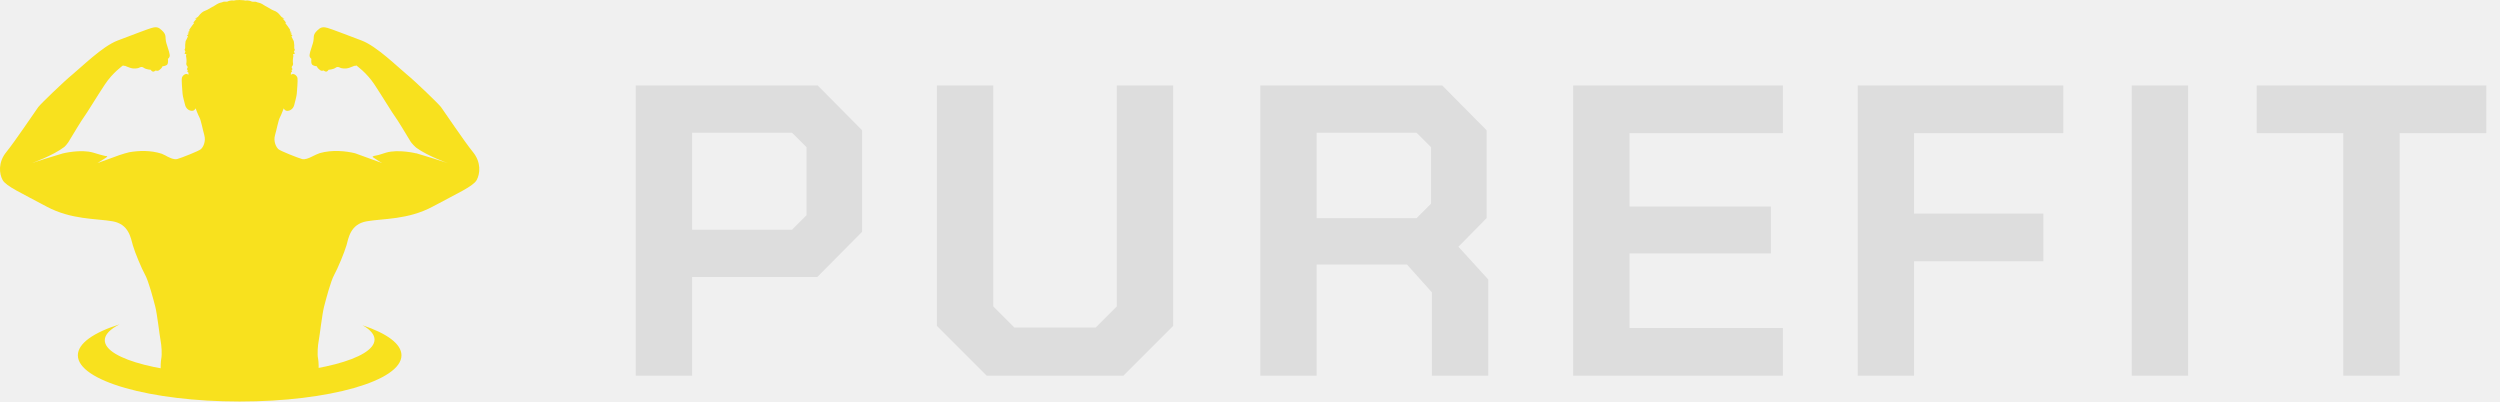
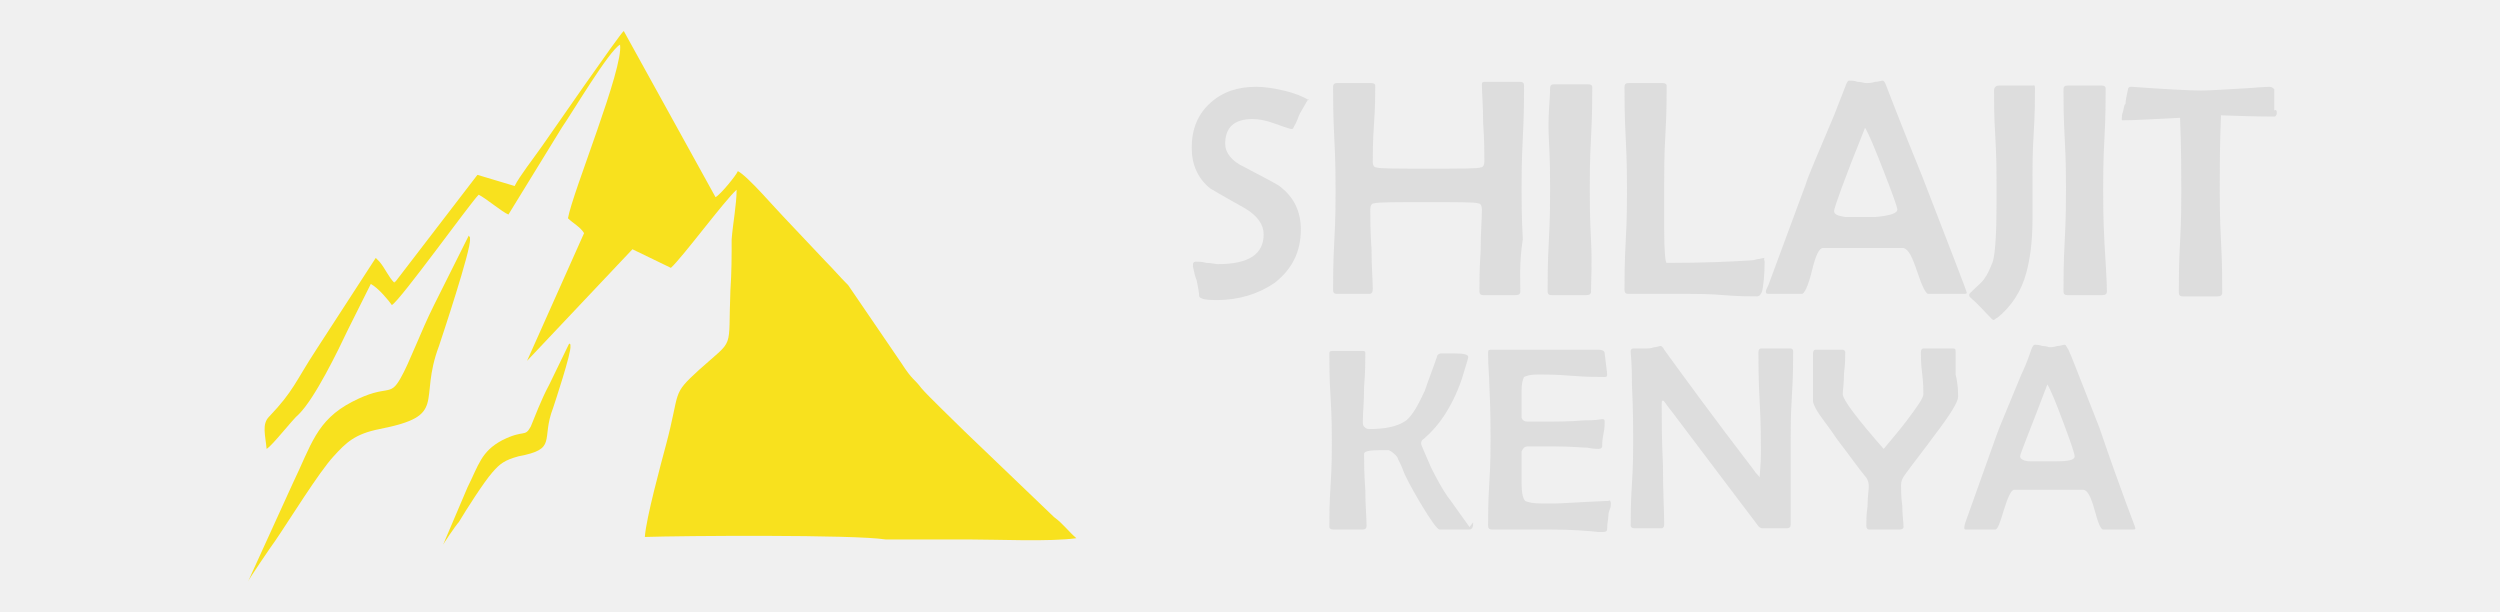
- <svg xmlns="http://www.w3.org/2000/svg" width="193" height="31" viewBox="0 0 193 31" fill="none">
-   <path d="M49.08 6.6H63.128L66.552 10.056V17.896L63.096 21.384H53.432V29H49.08V6.6ZM61.144 17.736L62.264 16.616V11.368L61.144 10.248H53.432V17.736H61.144ZM72.328 25.16V6.6H76.68V23.656L78.311 25.288H84.584L86.216 23.656V6.6H90.567V25.16L86.728 29H76.168L72.328 25.16ZM114.894 21.576V29H110.542V22.568L108.622 20.424H101.646V29H97.294V6.6H111.342L114.766 10.056V16.84L112.59 19.048L114.894 21.576ZM101.646 16.84H109.358L110.478 15.72V11.368L109.358 10.248H101.646V16.84ZM121.448 6.6H137.64V10.28H125.8V15.944H136.712V19.56H125.8V25.32H137.64V29H121.448V6.6ZM143.414 6.6H159.286V10.28H147.766V16.488H157.75V20.168H147.766V29H143.414V6.6ZM164.571 6.6H168.923V29H164.571V6.6ZM180.903 10.28H174.215V6.6H191.943V10.28H185.255V29H180.903V10.28Z" fill="#DDDDDD" />
-   <g clip-path="url(#clip0_1007_2621)">
-     <path d="M36.51 11.736C35.858 10.941 34.243 8.527 34.047 8.267C33.85 8.009 32.059 6.278 31.398 5.741C30.738 5.204 29.096 3.576 27.927 3.132C26.759 2.687 25.564 2.234 25.305 2.16C25.046 2.087 24.803 2.054 24.577 2.282C24.577 2.282 24.239 2.53 24.225 2.817C24.213 3.104 24.199 3.226 24.098 3.518C23.996 3.809 23.873 4.214 23.901 4.34C23.928 4.466 24.039 4.543 24.039 4.543C24.039 4.543 23.994 4.831 24.079 4.963C24.162 5.095 24.462 5.12 24.462 5.12C24.462 5.12 24.504 5.246 24.609 5.326C24.712 5.405 24.767 5.512 24.989 5.441C24.989 5.441 25.208 5.67 25.361 5.389C25.361 5.389 25.733 5.361 25.899 5.236C26.067 5.11 26.203 5.202 26.277 5.236C26.35 5.269 26.648 5.343 26.969 5.231C27.291 5.12 27.341 5.082 27.341 5.082C27.341 5.082 27.448 5.097 27.505 5.051C27.505 5.051 28.308 5.613 28.902 6.515C29.499 7.417 30.346 8.818 30.528 9.047C30.672 9.229 31.383 10.408 31.707 10.945C31.768 11.046 32.049 11.342 32.144 11.411C33.052 12.061 34.556 12.59 34.556 12.59C34.079 12.42 32.91 12.065 32.132 11.832C32.134 11.837 32.136 11.841 32.136 11.841C32.136 11.841 30.765 11.501 29.802 11.784C29.493 11.876 29.258 11.969 29.05 12.002C28.86 12.034 28.688 12.088 28.799 12.143C28.813 12.151 28.827 12.162 28.841 12.172C29.23 12.441 29.499 12.59 29.499 12.59C28.829 12.351 27.642 11.916 27.414 11.832C26.688 11.654 25.646 11.551 24.686 11.82C24.577 11.849 24.237 12.009 24.063 12.099C23.835 12.216 23.525 12.338 23.319 12.279C22.957 12.174 21.673 11.667 21.499 11.52C21.325 11.373 21.09 10.926 21.232 10.433C21.374 9.94 21.487 9.292 21.606 9.07C21.727 8.848 21.901 8.363 21.901 8.363C21.901 8.363 21.994 8.592 22.235 8.556C22.476 8.522 22.656 8.342 22.716 8.099C22.777 7.855 22.896 7.425 22.91 7.245C22.925 7.065 23.003 6.198 22.965 6.018C22.925 5.838 22.664 5.601 22.457 5.775V5.605L22.544 5.54L22.508 5.418C22.508 5.418 22.561 5.376 22.565 5.366C22.569 5.355 22.595 5.366 22.565 5.311C22.534 5.257 22.522 5.225 22.518 5.204C22.516 5.183 22.516 5.173 22.542 5.124C22.569 5.076 22.599 5.072 22.609 5.024C22.619 4.975 22.631 4.948 22.625 4.906C22.619 4.864 22.615 4.873 22.609 4.791C22.603 4.711 22.613 4.669 22.609 4.631C22.605 4.594 22.64 4.378 22.64 4.365C22.64 4.35 22.654 4.355 22.65 4.311C22.646 4.264 22.607 4.193 22.629 4.183C22.654 4.172 22.763 4.149 22.763 4.149L22.69 3.975C22.69 3.975 22.733 3.937 22.741 3.891C22.747 3.847 22.777 3.874 22.751 3.818C22.724 3.763 22.72 3.755 22.718 3.711C22.714 3.664 22.712 3.7 22.714 3.606C22.718 3.511 22.722 3.522 22.714 3.457C22.708 3.392 22.712 3.398 22.698 3.318C22.684 3.239 22.694 3.213 22.672 3.161C22.648 3.109 22.652 3.119 22.629 3.077C22.605 3.035 22.589 3.008 22.583 2.987C22.575 2.966 22.575 2.966 22.575 2.966L22.498 2.809L22.579 2.739L22.419 2.597H22.538L22.405 2.492H22.522L22.369 2.395L22.409 2.322C22.409 2.322 22.312 2.156 22.199 2.009C22.085 1.865 22.011 1.76 22.011 1.76H22.093C22.093 1.76 21.96 1.584 21.924 1.544C21.887 1.506 21.82 1.443 21.82 1.443H21.964C21.964 1.443 21.758 1.338 21.713 1.286C21.671 1.233 21.477 0.973 21.293 0.883C21.109 0.793 21.026 0.782 20.902 0.698C20.779 0.615 20.561 0.512 20.468 0.453C20.375 0.394 20.158 0.241 19.978 0.208C19.798 0.174 19.802 0.134 19.707 0.132C19.606 0.13 19.454 0.143 19.414 0.111C19.374 0.08 19.303 0.076 19.268 0.059C19.234 0.042 19.198 0.059 19.151 0.042C19.105 0.023 19 0.048 18.961 0.046C18.921 0.044 18.781 0.017 18.781 0.017C18.781 0.017 18.67 0.013 18.611 0.01C18.555 0.004 18.5 0 18.5 0C18.5 0 18.448 0.004 18.389 0.006C18.33 0.008 18.219 0.013 18.219 0.013C18.219 0.013 18.079 0.042 18.039 0.044C17.999 0.046 17.901 0.023 17.855 0.04C17.808 0.059 17.764 0.042 17.732 0.057C17.699 0.073 17.627 0.078 17.586 0.109C17.546 0.141 17.394 0.128 17.301 0.13C17.208 0.132 17.212 0.172 17.032 0.206C16.852 0.239 16.636 0.392 16.543 0.451C16.45 0.51 16.231 0.615 16.108 0.696C15.985 0.78 15.899 0.791 15.716 0.881C15.531 0.971 15.337 1.231 15.295 1.284C15.252 1.336 15.044 1.441 15.044 1.441H15.188C15.188 1.441 15.121 1.504 15.085 1.542C15.048 1.579 14.915 1.758 14.915 1.758H14.998C14.998 1.758 14.925 1.863 14.81 2.007C14.696 2.154 14.599 2.32 14.599 2.32L14.64 2.393L14.486 2.49H14.603L14.47 2.595H14.591L14.431 2.737L14.512 2.807L14.435 2.964C14.435 2.964 14.435 2.964 14.429 2.985C14.423 3.006 14.405 3.033 14.383 3.075C14.359 3.117 14.363 3.107 14.338 3.159C14.314 3.211 14.324 3.234 14.312 3.316C14.298 3.396 14.302 3.39 14.296 3.455C14.29 3.52 14.292 3.509 14.296 3.604C14.3 3.698 14.296 3.662 14.292 3.709C14.288 3.753 14.286 3.761 14.258 3.815C14.231 3.872 14.262 3.843 14.268 3.889C14.274 3.933 14.318 3.973 14.318 3.973L14.245 4.147C14.245 4.147 14.357 4.17 14.379 4.18C14.403 4.191 14.363 4.264 14.359 4.308C14.355 4.352 14.369 4.35 14.369 4.363C14.369 4.376 14.403 4.592 14.399 4.629C14.395 4.667 14.405 4.709 14.399 4.789C14.393 4.868 14.389 4.862 14.383 4.904C14.377 4.946 14.389 4.973 14.399 5.022C14.409 5.07 14.44 5.074 14.466 5.122C14.492 5.171 14.492 5.181 14.488 5.202C14.484 5.223 14.472 5.254 14.441 5.309C14.411 5.363 14.44 5.353 14.441 5.363C14.446 5.374 14.498 5.416 14.498 5.416L14.462 5.538L14.549 5.603V5.773C14.34 5.598 14.08 5.835 14.041 6.016C14.001 6.196 14.082 7.063 14.094 7.243C14.108 7.423 14.227 7.853 14.288 8.097C14.348 8.34 14.528 8.52 14.769 8.554C15.01 8.59 15.103 8.361 15.103 8.361C15.103 8.361 15.277 8.845 15.398 9.068C15.519 9.29 15.633 9.938 15.772 10.431C15.912 10.924 15.679 11.373 15.505 11.518C15.331 11.665 14.047 12.172 13.685 12.277C13.416 12.355 12.969 12.12 12.759 11.996C12.686 11.954 12.537 11.885 12.484 11.868C11.637 11.591 10.709 11.623 9.977 11.753C9.861 11.774 9.449 11.893 9.208 11.979C8.739 12.149 8.001 12.42 7.524 12.59C7.524 12.59 7.746 12.449 8.094 12.231C8.448 12.009 8.201 12.057 8.136 12.044C7.89 11.996 7.609 11.904 7.2 11.784C6.238 11.499 4.866 11.841 4.866 11.841V11.839C4.088 12.072 2.935 12.422 2.462 12.59C2.462 12.59 4.078 12.023 4.972 11.339C5.03 11.293 5.204 11.094 5.275 10.979C5.588 10.459 6.326 9.236 6.474 9.047C6.654 8.818 7.503 7.415 8.1 6.515C8.694 5.613 9.497 5.051 9.497 5.051C9.554 5.097 9.661 5.082 9.661 5.082C9.661 5.082 9.712 5.12 10.033 5.231C10.355 5.343 10.652 5.269 10.725 5.236C10.798 5.202 10.935 5.11 11.103 5.236C11.271 5.361 11.641 5.389 11.641 5.389C11.794 5.67 12.013 5.441 12.013 5.441C12.237 5.515 12.29 5.405 12.395 5.326C12.498 5.246 12.543 5.12 12.543 5.12C12.543 5.12 12.84 5.097 12.923 4.963C13.006 4.831 12.963 4.543 12.963 4.543C12.963 4.543 13.075 4.464 13.101 4.34C13.127 4.214 13.004 3.809 12.903 3.518C12.802 3.226 12.789 3.104 12.775 2.817C12.763 2.53 12.423 2.282 12.423 2.282C12.197 2.054 11.954 2.085 11.695 2.16C11.437 2.234 10.242 2.687 9.073 3.132C7.904 3.576 6.264 5.204 5.603 5.741C4.943 6.278 3.15 8.009 2.953 8.267C2.757 8.527 1.142 10.941 0.49 11.736C-0.161 12.531 -0.062 13.42 0.205 13.901C0.472 14.381 1.686 14.918 3.595 15.946C5.503 16.971 7.429 16.862 8.697 17.085C9.962 17.307 10.096 18.389 10.258 18.943C10.417 19.499 10.935 20.739 11.204 21.219C11.471 21.699 11.847 23.126 11.989 23.68C12.132 24.235 12.324 25.922 12.395 26.276C12.466 26.631 12.524 27.342 12.446 27.709C12.365 28.076 12.409 29.689 12.409 29.689L18.502 29.928L24.595 29.689C24.595 29.689 24.639 28.078 24.559 27.709C24.478 27.342 24.538 26.631 24.609 26.276C24.68 25.922 24.872 24.235 25.016 23.68C25.159 23.124 25.533 21.699 25.8 21.219C26.067 20.739 26.585 19.499 26.747 18.943C26.906 18.387 27.042 17.305 28.308 17.085C29.574 16.862 31.501 16.974 33.41 15.946C35.319 14.918 36.532 14.383 36.799 13.901C37.064 13.42 37.161 12.531 36.51 11.736Z" fill="#F8E11E" />
-     <path d="M27.993 25.112C28.585 25.447 28.913 25.821 28.915 26.215C28.917 27.698 24.256 28.912 18.505 28.927C12.754 28.942 8.091 27.753 8.089 26.267C8.089 25.825 8.503 25.407 9.237 25.036C7.231 25.67 6.01 26.509 6.01 27.43C6.01 29.399 11.603 30.997 18.501 30.997C25.401 30.997 30.994 29.401 30.994 27.43C30.994 26.546 29.863 25.737 27.993 25.112Z" fill="#F8E11E" />
+ <svg xmlns="http://www.w3.org/2000/svg" version="1.1" id="Layer_1" x="0px" y="0px" viewBox="0 0 201.6 49.3" style="enable-background:new 0 0 201.6 49.3;" xml:space="preserve">
+   <style type="text/css">
+ 	.st0{fill:#DDDDDD;}
+ 	.st1{fill-rule:evenodd;clip-rule:evenodd;fill:#F8E11E;}
+ </style>
+   <g>
+     <g>
+       <path class="st0" d="M105.5,8c-0.2,0.3-0.4,0.7-0.7,1.2c-0.1,0.2-0.2,0.6-0.5,1.1c0,0.1-0.1,0.1-0.2,0.1c0,0-0.4-0.1-1.2-0.4    c-0.8-0.3-1.4-0.4-1.9-0.4c-1.5,0-2.2,0.7-2.2,2c0,0.7,0.5,1.4,1.6,1.9c1.7,0.9,2.7,1.4,2.9,1.6c1,0.8,1.6,1.9,1.6,3.4    c0,1.8-0.7,3.2-2.1,4.3c-1.3,0.9-2.9,1.4-4.7,1.4c-0.9,0-1.3-0.1-1.4-0.3c0-0.3-0.1-0.8-0.2-1.3c-0.1-0.2-0.2-0.6-0.3-1.1    c0-0.1,0-0.1,0-0.2c0-0.1,0.1-0.2,0.2-0.2c0.2,0,0.5,0,0.9,0.1c0.4,0,0.7,0.1,0.9,0.1c2.5,0,3.7-0.8,3.7-2.4    c0-0.8-0.5-1.5-1.5-2.1c-1.8-1-2.8-1.6-2.8-1.6c-1-0.8-1.5-1.9-1.5-3.3c0-1.5,0.5-2.7,1.5-3.6c1-0.9,2.2-1.3,3.7-1.3    c0.6,0,1.4,0.1,2.2,0.3c0.9,0.2,1.6,0.5,2.1,0.8C105.4,7.9,105.4,7.9,105.5,8z" />
+       <path class="st0" d="M122.6,23.5c0,0.2-0.1,0.3-0.4,0.3c-0.1,0-0.3,0-0.6,0c-0.3,0-0.5,0-0.6,0c-0.2,0-0.4,0-0.7,0    c-0.3,0-0.5,0-0.7,0c-0.2,0-0.3-0.1-0.3-0.3c0-0.7,0-1.8,0.1-3.3c0-1.4,0.1-2.5,0.1-3.3c0-0.3-0.1-0.5-0.3-0.5    c-0.2-0.1-1.6-0.1-4.2-0.1c-2.5,0-3.9,0-4.2,0.1c-0.2,0-0.3,0.2-0.3,0.5c0,0.7,0,1.8,0.1,3.2c0,1.4,0.1,2.5,0.1,3.2    c0,0.3-0.1,0.4-0.3,0.4c-0.2,0-0.4,0-0.7,0c-0.3,0-0.5,0-0.7,0c-0.1,0-0.4,0-0.6,0c-0.3,0-0.5,0-0.6,0c-0.2,0-0.3-0.1-0.3-0.3    c0-0.9,0-2.2,0.1-4c0.1-1.8,0.1-3.1,0.1-4c0-0.9,0-2.3-0.1-4.2c-0.1-1.9-0.1-3.3-0.1-4.2c0-0.2,0.1-0.3,0.3-0.3c0.1,0,0.4,0,0.7,0    c0.3,0,0.5,0,0.7,0c0.1,0,0.4,0,0.7,0c0.3,0,0.5,0,0.7,0c0.2,0,0.3,0.1,0.3,0.2c0,0.7,0,1.7-0.1,3.1c-0.1,1.4-0.1,2.4-0.1,3.1    c0,0.2,0.1,0.4,0.3,0.4c0.2,0.1,1.6,0.1,4.2,0.1c2.6,0,4,0,4.2-0.1c0.2,0,0.3-0.2,0.3-0.5c0-0.7,0-1.7-0.1-3.1    c0-1.4-0.1-2.4-0.1-3.1c0-0.2,0.1-0.2,0.3-0.2c0.2,0,0.4,0,0.7,0c0.3,0,0.5,0,0.7,0c0.1,0,0.4,0,0.7,0c0.3,0,0.5,0,0.7,0    c0.2,0,0.3,0.1,0.3,0.3c0,0.9,0,2.3-0.1,4.2c-0.1,1.9-0.1,3.3-0.1,4.2c0,0.9,0,2.2,0.1,4C122.5,21.2,122.6,22.6,122.6,23.5z" />
+       <path class="st0" d="M128.3,23.5c0,0.2-0.1,0.3-0.4,0.3c-0.1,0-0.4,0-0.7,0c-0.3,0-0.5,0-0.7,0c-0.2,0-0.4,0-0.7,0    c-0.3,0-0.5,0-0.7,0c-0.2,0-0.3-0.1-0.3-0.3c0-0.9,0-2.3,0.1-4.1c0.1-1.8,0.1-3.2,0.1-4.2c0-0.9,0-2.2-0.1-4S125,8,125,7.1    c0-0.2,0.1-0.3,0.3-0.3c0.2,0,0.4,0,0.7,0c0.3,0,0.6,0,0.7,0c0.1,0,0.4,0,0.7,0c0.3,0,0.5,0,0.7,0c0.2,0,0.3,0.1,0.3,0.2    c0,0.9,0,2.3-0.1,4.1c-0.1,1.8-0.1,3.2-0.1,4.1c0,0.9,0,2.3,0.1,4.2S128.3,22.6,128.3,23.5z" />
+       <path class="st0" d="M142.3,21.1c0,1.1-0.1,1.9-0.2,2.4c-0.1,0.2-0.2,0.4-0.4,0.4c-0.6,0-1.5,0-2.7-0.1c-1.2-0.1-2.1-0.1-2.7-0.1    c-0.6,0-1.4,0-2.5,0c-1.1,0-2,0-2.5,0c-0.2,0-0.3-0.1-0.3-0.3c0-0.9,0-2.2,0.1-4c0.1-1.8,0.1-3.1,0.1-4c0-0.9,0-2.3-0.1-4.2    s-0.1-3.3-0.1-4.2c0-0.2,0.1-0.3,0.3-0.3c0.1,0,0.4,0,0.7,0c0.3,0,0.5,0,0.7,0c0.1,0,0.4,0,0.7,0c0.3,0,0.5,0,0.7,0    c0.2,0,0.3,0.1,0.3,0.2c0,0.9,0,2.1-0.1,3.9c-0.1,1.7-0.1,3-0.1,3.9c0,0.4,0,1.1,0,1.9c0,0.9,0,1.5,0,1.9c0,1.8,0.1,2.7,0.2,2.7    c3,0,5.2-0.1,6.7-0.2c0.1,0,0.3,0,0.6-0.1c0.2,0,0.4-0.1,0.6-0.1C142.2,20.9,142.3,21,142.3,21.1z" />
+       <path class="st0" d="M158.6,23.6c0,0.1-0.1,0.1-0.3,0.1c-0.2,0-0.4,0-0.7,0c-0.3,0-0.5,0-0.7,0s-0.4,0-0.7,0c-0.3,0-0.5,0-0.7,0    c-0.2,0-0.5-0.6-0.9-1.8c-0.4-1.2-0.7-1.8-1.1-1.9c-0.3,0-1.1,0-2.3,0h-1.9c-1.3,0-2.1,0-2.3,0c-0.3,0-0.6,0.6-0.9,1.9    c-0.3,1.2-0.6,1.8-0.8,1.8h-2.7c-0.2,0-0.2-0.1-0.2-0.2c0-0.1,0.1-0.3,0.2-0.5l3-8.1c0.2-0.7,1-2.5,2.3-5.6    c0.2-0.5,0.5-1.3,0.9-2.3c0.1-0.3,0.2-0.5,0.3-0.5c0.2,0,0.4,0,0.7,0.1c0.3,0,0.5,0.1,0.7,0.1c0.1,0,0.4,0,0.7-0.1    c0.3,0,0.5-0.1,0.6-0.1c0.1,0,0.2,0.1,0.3,0.4c0.2,0.5,1.1,2.9,2.9,7.3C157.4,20.4,158.6,23.5,158.6,23.6z M153,16.9    c0-0.2-0.4-1.3-1.1-3.1c-0.7-1.8-1.2-3-1.5-3.5c-1.7,4.2-2.5,6.5-2.5,6.7c0,0.3,0.3,0.4,0.9,0.5c0,0,0.4,0,1.2,0h1.2    C152.4,17.4,153,17.2,153,16.9z" />
+       <path class="st0" d="M164.1,7.1c0,0.8,0,2-0.1,3.6c-0.1,1.6-0.1,2.8-0.1,3.6c0,0.4,0,1,0,1.7c0,0.8,0,1.3,0,1.7    c0,1.8-0.2,3.2-0.5,4.3c-0.4,1.5-1.2,2.7-2.3,3.6c-0.2,0.1-0.3,0.2-0.3,0.2c-0.1,0-0.1,0-0.2-0.1c-0.6-0.6-1.1-1.2-1.7-1.7    c-0.1-0.1-0.1-0.1-0.1-0.2c0-0.1,0-0.1,0.1-0.2c0.5-0.5,0.9-0.8,1.1-1.1c0.3-0.4,0.5-0.9,0.7-1.4c0.2-0.7,0.3-2.3,0.3-4.6l0-1.8    c0-0.8,0-2-0.1-3.7c-0.1-1.6-0.1-2.8-0.1-3.7c0-0.2,0.1-0.4,0.4-0.4c0.2,0,0.4,0,0.7,0c0.3,0,0.5,0,0.7,0s0.4,0,0.7,0    c0.3,0,0.5,0,0.7,0C164,6.8,164.1,6.9,164.1,7.1z" />
+       <path class="st0" d="M169.9,23.5c0,0.2-0.1,0.3-0.4,0.3c-0.1,0-0.4,0-0.7,0c-0.3,0-0.5,0-0.7,0c-0.2,0-0.4,0-0.7,0    c-0.3,0-0.5,0-0.7,0c-0.2,0-0.3-0.1-0.3-0.3c0-0.9,0-2.3,0.1-4.1c0.1-1.8,0.1-3.2,0.1-4.2c0-0.9,0-2.2-0.1-4    c-0.1-1.8-0.1-3.1-0.1-4c0-0.2,0.1-0.3,0.3-0.3c0.2,0,0.4,0,0.7,0c0.3,0,0.6,0,0.7,0c0.1,0,0.4,0,0.7,0c0.3,0,0.5,0,0.7,0    c0.2,0,0.3,0.1,0.3,0.2c0,0.9,0,2.3-0.1,4.1c-0.1,1.8-0.1,3.2-0.1,4.1c0,0.9,0,2.3,0.1,4.2S169.9,22.6,169.9,23.5z" />
+       <path class="st0" d="M183.6,9.1c0,0.2-0.1,0.3-0.2,0.3c-0.2,0-1.7,0-4.3-0.1c-0.1,2.5-0.1,4.4-0.1,5.9c0,0.9,0,2.3,0.1,4.2    s0.1,3.2,0.1,4.2c0,0.2-0.1,0.3-0.4,0.3c-0.1,0-0.4,0-0.7,0c-0.3,0-0.5,0-0.7,0c-0.1,0-0.4,0-0.7,0c-0.3,0-0.5,0-0.7,0    c-0.2,0-0.3-0.1-0.3-0.3c0-0.9,0-2.3,0.1-4.1c0.1-1.8,0.1-3.2,0.1-4.1c0-1.4,0-3.4-0.1-5.9c-2.1,0.1-3.6,0.2-4.6,0.2    c-0.1,0-0.1,0-0.1-0.1c0-0.1,0-0.4,0.1-0.6c0.1-0.4,0.1-0.6,0.2-0.6c0-0.3,0.1-0.7,0.2-1.2c0-0.1,0.1-0.2,0.2-0.2l0.1,0    c2.8,0.2,4.7,0.3,5.6,0.3c0.8,0,2.1-0.1,3.9-0.2c1.2-0.1,1.8-0.1,1.6-0.1c0.2,0,0.3,0.1,0.4,0.2c0-0.1,0,0.3,0,1.2    c0,0.1,0,0.3,0,0.5C183.6,8.8,183.6,9,183.6,9.1z" />
+     </g>
+     <g>
+       <path class="st0" d="M118.8,42.2c0,0.3-0.1,0.5-0.3,0.5h-2.4c-0.2,0-0.7-0.7-1.6-2.2c-0.7-1.2-1.2-2.1-1.4-2.7    c-0.2-0.5-0.4-0.8-0.4-0.9c-0.2-0.3-0.5-0.5-0.7-0.6c-0.1,0-0.3,0-0.7,0c-0.9,0-1.3,0.1-1.3,0.3c0,0.6,0,1.6,0.1,2.9    c0,1.3,0.1,2.2,0.1,2.9c0,0.2-0.1,0.3-0.3,0.3c-0.1,0-0.3,0-0.6,0c-0.3,0-0.5,0-0.6,0c-0.1,0-0.3,0-0.6,0c-0.2,0-0.4,0-0.6,0    c-0.2,0-0.3-0.1-0.3-0.2c0-0.8,0-1.9,0.1-3.4c0.1-1.5,0.1-2.7,0.1-3.4c0-0.8,0-2-0.1-3.6c-0.1-1.6-0.1-2.8-0.1-3.6    c0-0.2,0.1-0.2,0.3-0.2c0.1,0,0.3,0,0.6,0c0.3,0,0.5,0,0.6,0c0.1,0,0.3,0,0.6,0c0.2,0,0.4,0,0.6,0c0.2,0,0.2,0.1,0.2,0.2    c0,0.6,0,1.5-0.1,2.7c0,1.2-0.1,2.1-0.1,2.7c0,0.3,0,0.4,0.1,0.5c0.1,0.1,0.2,0.2,0.4,0.2c1.3,0,2.3-0.2,3-0.7    c0.5-0.4,1-1.3,1.5-2.4c0.3-0.9,0.7-1.9,1-2.8c0-0.1,0.2-0.2,0.3-0.2c0.1,0,0.5,0,1.1,0c0.8,0,1.1,0.1,1.1,0.3    c0,0.1-0.2,0.7-0.5,1.7c-0.4,1.2-0.9,2.2-1.5,3.1c-0.4,0.6-0.9,1.2-1.6,1.8c-0.2,0.1-0.2,0.3-0.2,0.4c0,0.1,0.3,0.7,0.8,1.9    c0.5,1,0.9,1.7,1.3,2.3c0.4,0.5,1,1.4,1.8,2.5C118.8,42.1,118.8,42.1,118.8,42.2z" />
+       <path class="st0" d="M129.9,40.6c0,0.1,0,0.3-0.1,0.5c-0.1,0.3-0.1,0.4-0.1,0.5c0,0.2-0.1,0.6-0.1,1.1c0,0.1-0.1,0.2-0.3,0.2    c-0.1,0-0.2,0-0.4,0c-0.9-0.1-2.2-0.2-4-0.2c-0.5,0-1.3,0-2.3,0c-1,0-1.8,0-2.3,0c-0.2,0-0.3-0.1-0.3-0.3c0-0.8,0-1.9,0.1-3.5    c0.1-1.6,0.1-2.7,0.1-3.5c0-0.8,0-2.3-0.1-4.4c0-0.6-0.1-1.4-0.1-2.5l0-0.1c0-0.2,0.1-0.2,0.3-0.2c0.5,0,1.2,0,2.2,0    c1,0,1.7,0,2.2,0c0.5,0,1.2,0,2.1,0c0.9,0,1.6,0,2.1,0c0.3,0,0.5,0.1,0.5,0.3c0.1,0.9,0.2,1.5,0.2,1.7c0,0.2-0.1,0.2-0.2,0.2    c-0.6,0-1.5,0-2.7-0.1c-1.2-0.1-2.1-0.1-2.7-0.1c-0.6,0-0.9,0.1-1.1,0.2c-0.1,0.2-0.2,0.5-0.2,1.1V33c0,0.4,0,0.7,0,0.7    c0.1,0.2,0.2,0.3,0.5,0.3c0.1,0,0.2,0,0.4,0c0.2,0,0.3,0,0.4,0c1.4,0,2.6,0,3.7-0.1c0.4,0,0.9,0,1.5-0.1c0.1,0,0.2,0,0.2,0.2    c0,0.2,0,0.6-0.1,1c-0.1,0.5-0.1,0.8-0.1,1c0,0.1-0.1,0.2-0.3,0.2c-0.1,0-0.4,0-0.9-0.1c-0.4,0-1.3-0.1-2.6-0.1    c-1.1,0-1.9,0-2.2,0c-0.3,0-0.4,0.2-0.5,0.4c0,0,0,0.2,0,0.8V39c0,0.7,0.1,1.2,0.3,1.4c0.2,0.1,0.6,0.2,1.3,0.2l1.1,0    c0.5,0,1.8-0.1,4.1-0.2l0.2,0C129.8,40.3,129.9,40.4,129.9,40.6z" />
+       <path class="st0" d="M144.6,28.3c0,0.8,0,2-0.1,3.6c-0.1,1.6-0.1,2.8-0.1,3.6c0,0.8,0,1.9,0,3.4c0,1.5,0,2.6,0,3.4    c0,0.2-0.1,0.3-0.3,0.3c-0.1,0-0.3,0-0.5,0c-0.2,0-0.4,0-0.5,0c-0.1,0-0.3,0-0.5,0c-0.2,0-0.4,0-0.5,0c-0.1,0-0.3-0.1-0.4-0.3    c-1.5-2-3.8-5-6.8-9c-0.5-0.6-0.7-1-0.8-1c-0.1,0-0.1,0.1-0.1,0.4c0,1.1,0,2.7,0.1,4.8c0,2.1,0.1,3.7,0.1,4.8    c0,0.2-0.1,0.3-0.2,0.3c-0.1,0-0.3,0-0.5,0c-0.2,0-0.4,0-0.5,0c-0.1,0-0.3,0-0.6,0c-0.2,0-0.4,0-0.6,0c-0.2,0-0.3-0.1-0.3-0.2    c0-0.8,0-1.9,0.1-3.4c0.1-1.5,0.1-2.7,0.1-3.5c0-0.8,0-2.4-0.1-4.5c0-0.6,0-1.4-0.1-2.6l0-0.1c0-0.1,0.1-0.2,0.2-0.2    c0.5,0,0.8,0,1.1,0c0.1,0,0.3,0,0.6-0.1c0.2,0,0.4-0.1,0.5-0.1c0.1,0,0.2,0.1,0.3,0.3c1.6,2.2,4,5.5,7.3,9.8    c0.1,0.2,0.3,0.3,0.4,0.5c0-0.3,0.1-1,0.1-2c0-0.9,0-2.3-0.1-4.1c-0.1-1.8-0.1-3.2-0.1-4c0-0.2,0.1-0.3,0.2-0.3c0.1,0,0.3,0,0.6,0    c0.3,0,0.4,0,0.6,0c0.1,0,0.3,0,0.6,0c0.3,0,0.5,0,0.6,0C144.5,28.1,144.6,28.2,144.6,28.3z" />
+       <path class="st0" d="M157.9,32c0,0.4-0.6,1.4-1.9,3.1c-0.8,1.1-1.6,2.1-2.4,3.2c-0.2,0.3-0.3,0.5-0.3,0.8c0,0.4,0,0.9,0.1,1.7    c0,0.7,0.1,1.3,0.1,1.7c0,0.1-0.1,0.2-0.3,0.2h-2.5c-0.1,0-0.2-0.1-0.2-0.3c0-0.4,0-0.9,0.1-1.6c0-0.7,0.1-1.3,0.1-1.6    c0-0.3-0.1-0.6-0.3-0.8c-0.5-0.6-1.2-1.6-2.2-2.9c-0.8-1.2-1.5-2-1.8-2.6c-0.1-0.2-0.2-0.4-0.2-0.6c0-0.9,0-2.1,0-3.8    c0-0.2,0.1-0.3,0.2-0.3c0.1,0,0.3,0,0.5,0c0.2,0,0.4,0,0.5,0c0.1,0,0.3,0,0.6,0s0.5,0,0.6,0c0.1,0,0.2,0.1,0.2,0.2    c0,0.4,0,1-0.1,1.7c0,0.8-0.1,1.4-0.1,1.7c0,0.4,1.1,1.9,3.3,4.4c0.5-0.6,1.1-1.3,1.8-2.2c0.9-1.2,1.4-1.9,1.4-2.2    c0-0.4,0-0.9-0.1-1.7c-0.1-0.8-0.1-1.3-0.1-1.7c0-0.2,0.1-0.3,0.2-0.3c0.1,0,0.3,0,0.6,0c0.3,0,0.4,0,0.6,0c0.1,0,0.3,0,0.6,0    c0.3,0,0.5,0,0.6,0c0.2,0,0.2,0.1,0.2,0.3c0,0.4,0,1,0,1.8C157.9,31,157.9,31.6,157.9,32z" />
+       <path class="st0" d="M172.2,42.6c0,0.1-0.1,0.1-0.2,0.1c-0.1,0-0.3,0-0.6,0c-0.3,0-0.4,0-0.6,0c-0.1,0-0.3,0-0.6,0    c-0.3,0-0.5,0-0.6,0c-0.2,0-0.4-0.5-0.7-1.6c-0.3-1.1-0.6-1.6-0.9-1.6c-0.3,0-0.9,0-2,0h-1.6c-1.1,0-1.8,0-2,0    c-0.2,0-0.5,0.6-0.8,1.6c-0.3,1-0.5,1.6-0.7,1.6h-2.3c-0.1,0-0.2,0-0.2-0.1c0-0.1,0-0.2,0.1-0.5l2.5-7c0.2-0.6,0.9-2.2,2-4.9    c0.2-0.4,0.5-1.1,0.8-2c0.1-0.3,0.2-0.4,0.3-0.4c0.1,0,0.3,0,0.6,0.1c0.3,0,0.5,0.1,0.6,0.1c0.1,0,0.3,0,0.6-0.1    c0.3,0,0.4-0.1,0.6-0.1c0.1,0,0.1,0.1,0.3,0.4c0.2,0.4,1,2.5,2.5,6.3C171.1,39.8,172.2,42.5,172.2,42.6z M167.3,36.8    c0-0.2-0.3-1.1-0.9-2.7c-0.6-1.6-1-2.6-1.3-3.1c-1.4,3.7-2.2,5.6-2.2,5.8c0,0.2,0.3,0.4,0.8,0.4c0,0,0.4,0,1,0h1.1    C166.8,37.2,167.3,37.1,167.3,36.8z" />
+     </g>
  </g>
-   <defs>
-     <clipPath id="clip0_1007_2621">
-       <rect width="37" height="31" fill="white" />
-     </clipPath>
-   </defs>
+   <g>
+     <path class="st1" d="M41.5,15l-3-0.9l-6.6,8.6c0,0-0.1,0-0.1,0.1c-0.5-0.5-0.7-1.1-1.2-1.7l-0.2-0.2c0,0,0,0-0.1-0.1l-4.8,7.4   c-1.7,2.6-1.8,3.3-3.8,5.4c-0.6,0.6-0.3,1.5-0.2,2.6c0.5-0.3,2.1-2.4,2.6-2.8c1.3-1.3,3.1-5,4-6.9l1.8-3.6c0.6,0.3,1.5,1.4,1.7,1.7   c0.7-0.4,6.3-8.2,7-8.9c0.6,0.3,1.9,1.4,2.4,1.6l4.3-7c0.9-1.3,3.8-6.2,4.7-6.7c0.3,1.9-3.8,11.8-4.2,14c0.4,0.4,1,0.7,1.3,1.2   l-4.6,10.3l8.5-9l3.1,1.5c0.9-0.8,4.3-5.4,5.3-6.3c0,1.2-0.3,2.7-0.4,4C59,20.6,59,22,58.9,23.4c-0.2,5,0.4,3.8-2.5,6.4   c-2.3,2.1-1.5,1.6-2.7,6.1c-0.4,1.5-1.6,5.9-1.7,7.4c3-0.1,16.9-0.2,19.4,0.2l6.6,0c2.4,0,6.7,0.2,8.8-0.1   c-0.6-0.5-1.1-1.2-1.8-1.7l-7.2-6.9c-0.8-0.8-3-2.9-3.5-3.5c-0.6-0.8-0.7-0.6-1.6-2L68.4,23c-0.7-0.7-1.2-1.3-1.8-1.9l-3.4-3.6   c-0.6-0.6-2.9-3.3-3.7-3.7c-0.1,0.3-1.4,1.9-1.8,2.1L50.3,2.5c-0.3,0.2-5.9,8.3-6.6,9.3C43,12.8,41.9,14.2,41.5,15z" />
+     <path class="st1" d="M20,46.9c0-0.1,1.9-2.9,2.2-3.3c1.1-1.6,3.5-5.5,4.7-6.8c1-1.1,1.7-1.8,3.7-2.2c5.6-1.1,3.1-2.2,4.8-6.7   c0.2-0.6,2.6-7.8,2.5-8.6c0-0.3,0-0.1-0.1-0.3L35,24.6c-1.1,2.2-2,4.7-2.7,5.9c-0.9,1.6-1,0.4-3.9,1.9c-2.9,1.5-3.3,3.5-4.8,6.6   L20,46.9z" />
+     <path class="st1" d="M35.7,44c0-0.1,1.1-1.7,1.3-1.9c0.6-1,2-3.2,2.7-4c0.6-0.7,1-1,2.1-1.3c3.2-0.6,1.8-1.3,2.8-3.9   c0.1-0.3,1.5-4.5,1.4-5c0-0.2,0-0.1-0.1-0.2l-1.6,3.3c-0.7,1.3-1.2,2.7-1.5,3.4c-0.5,0.9-0.5,0.2-2.3,1.1c-1.7,0.9-1.9,2-2.8,3.8   L35.7,44z" />
+   </g>
</svg>
